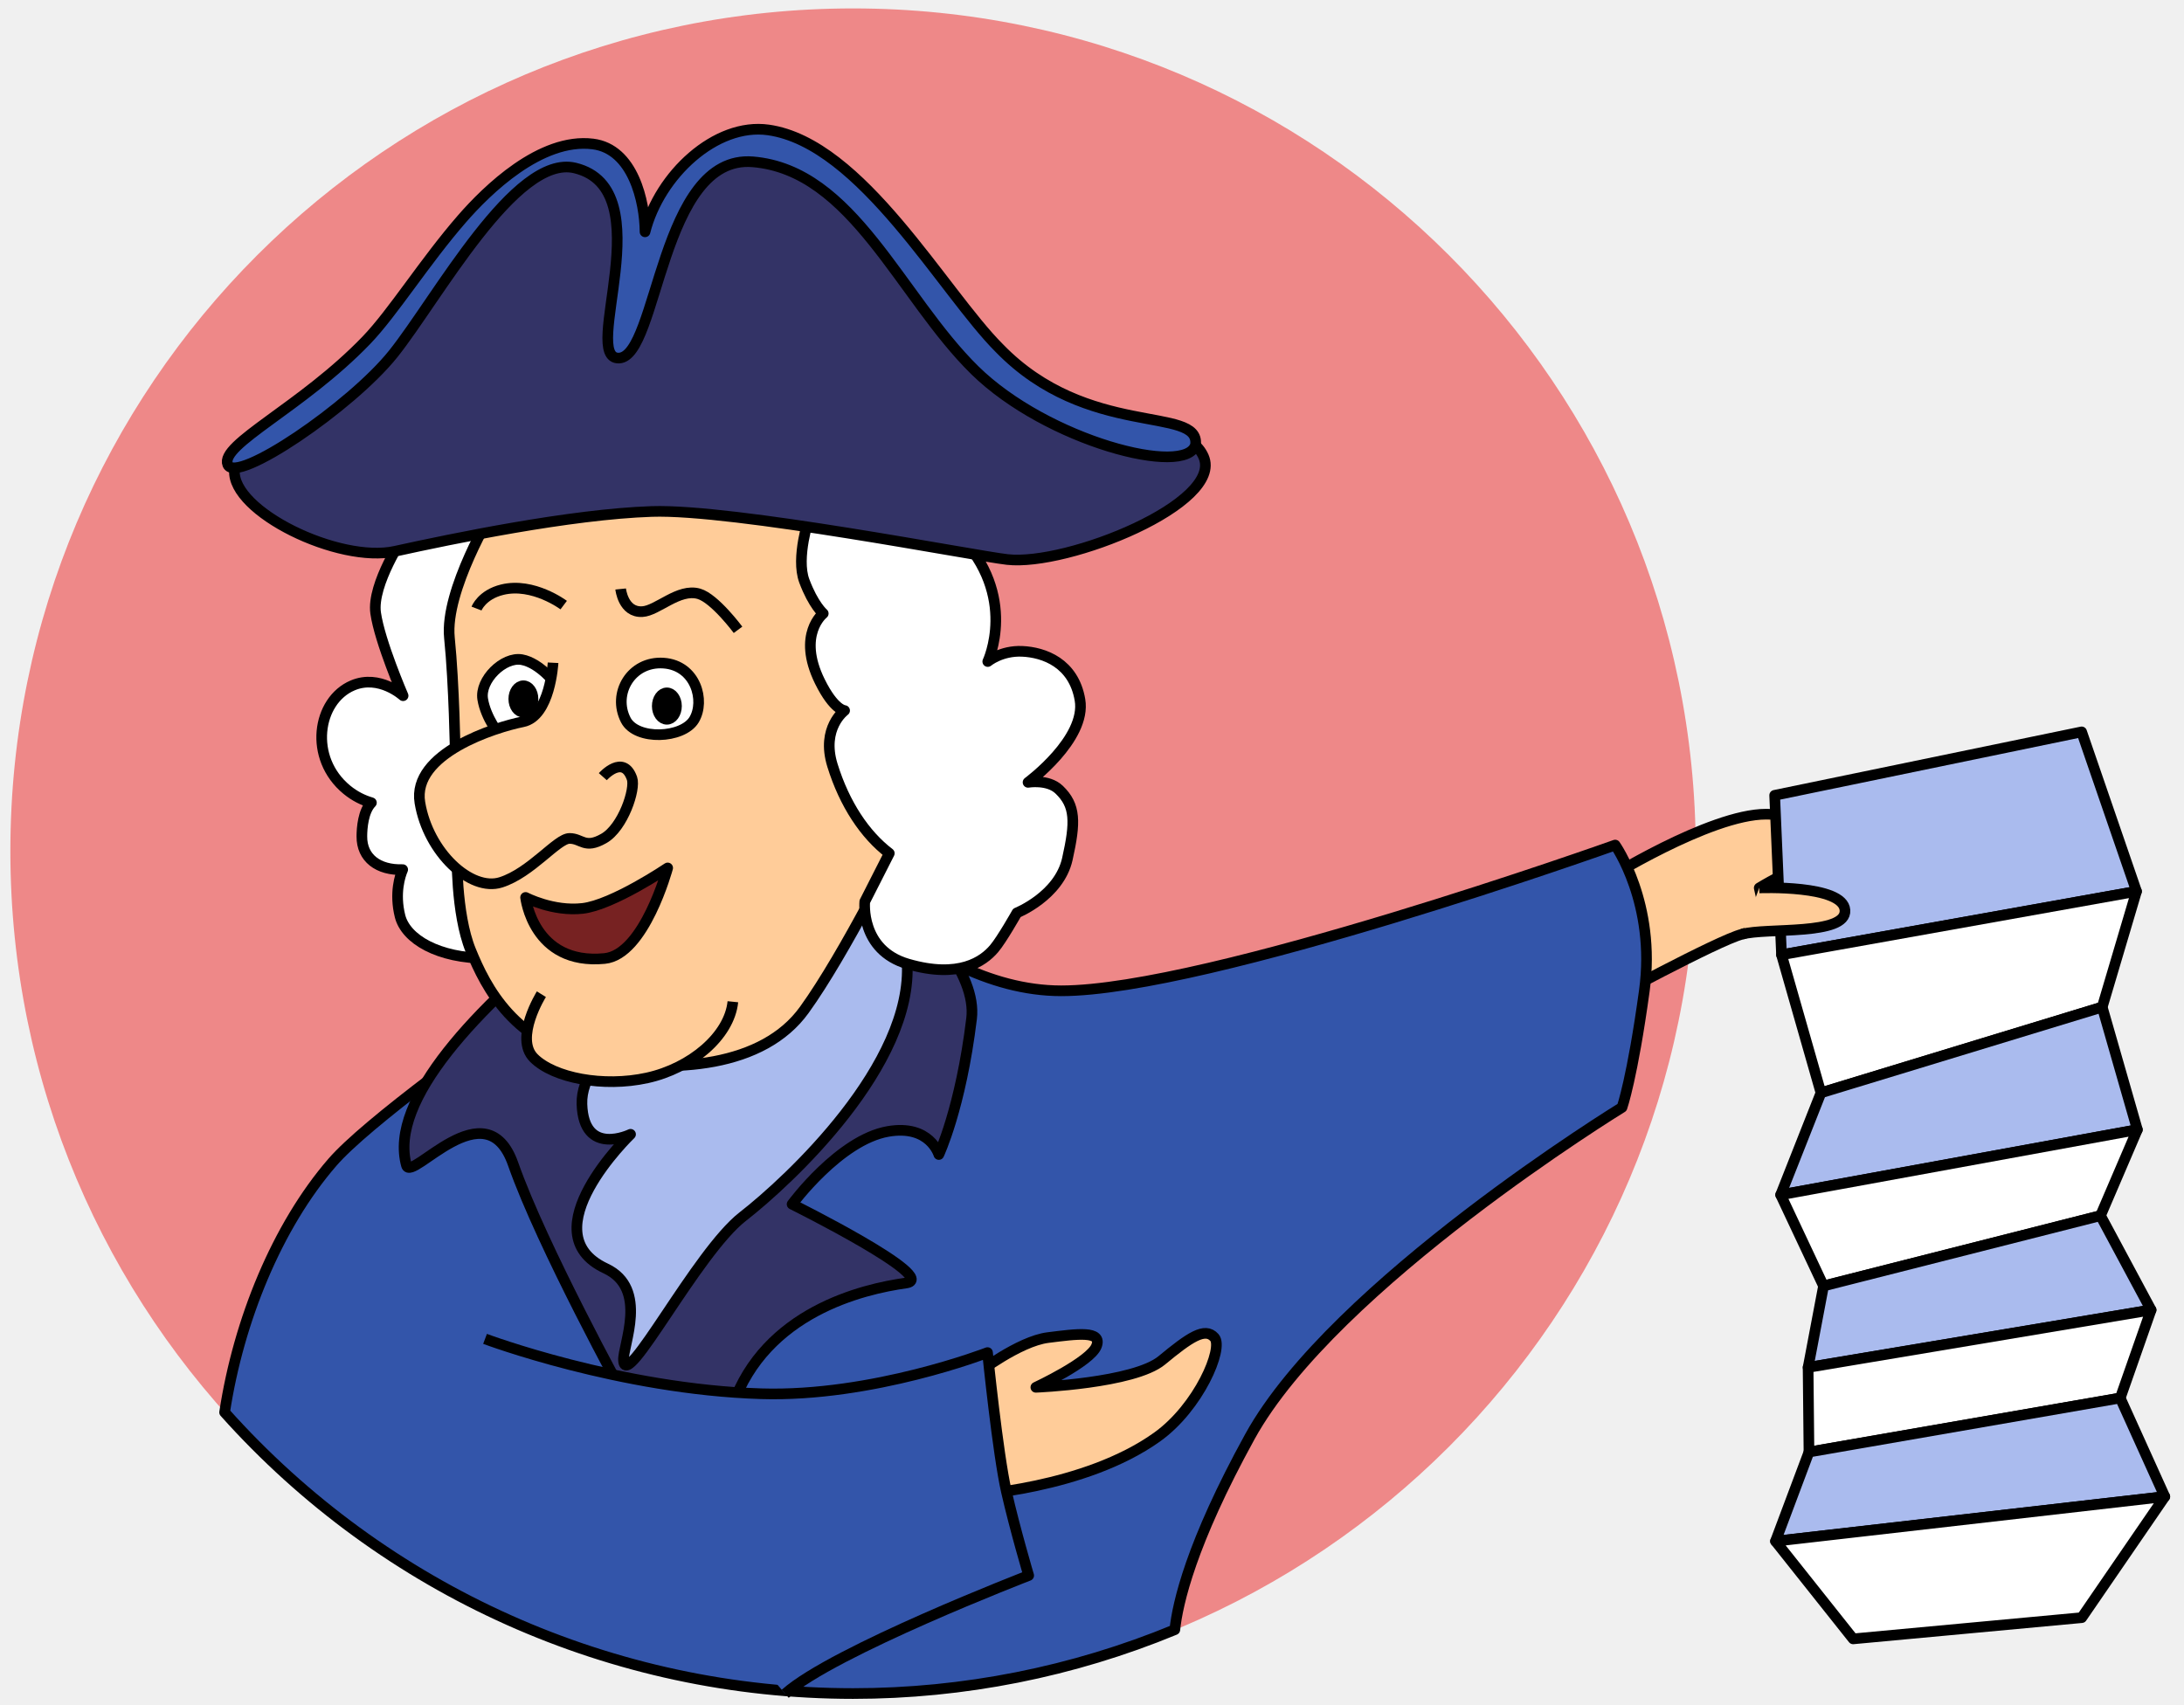
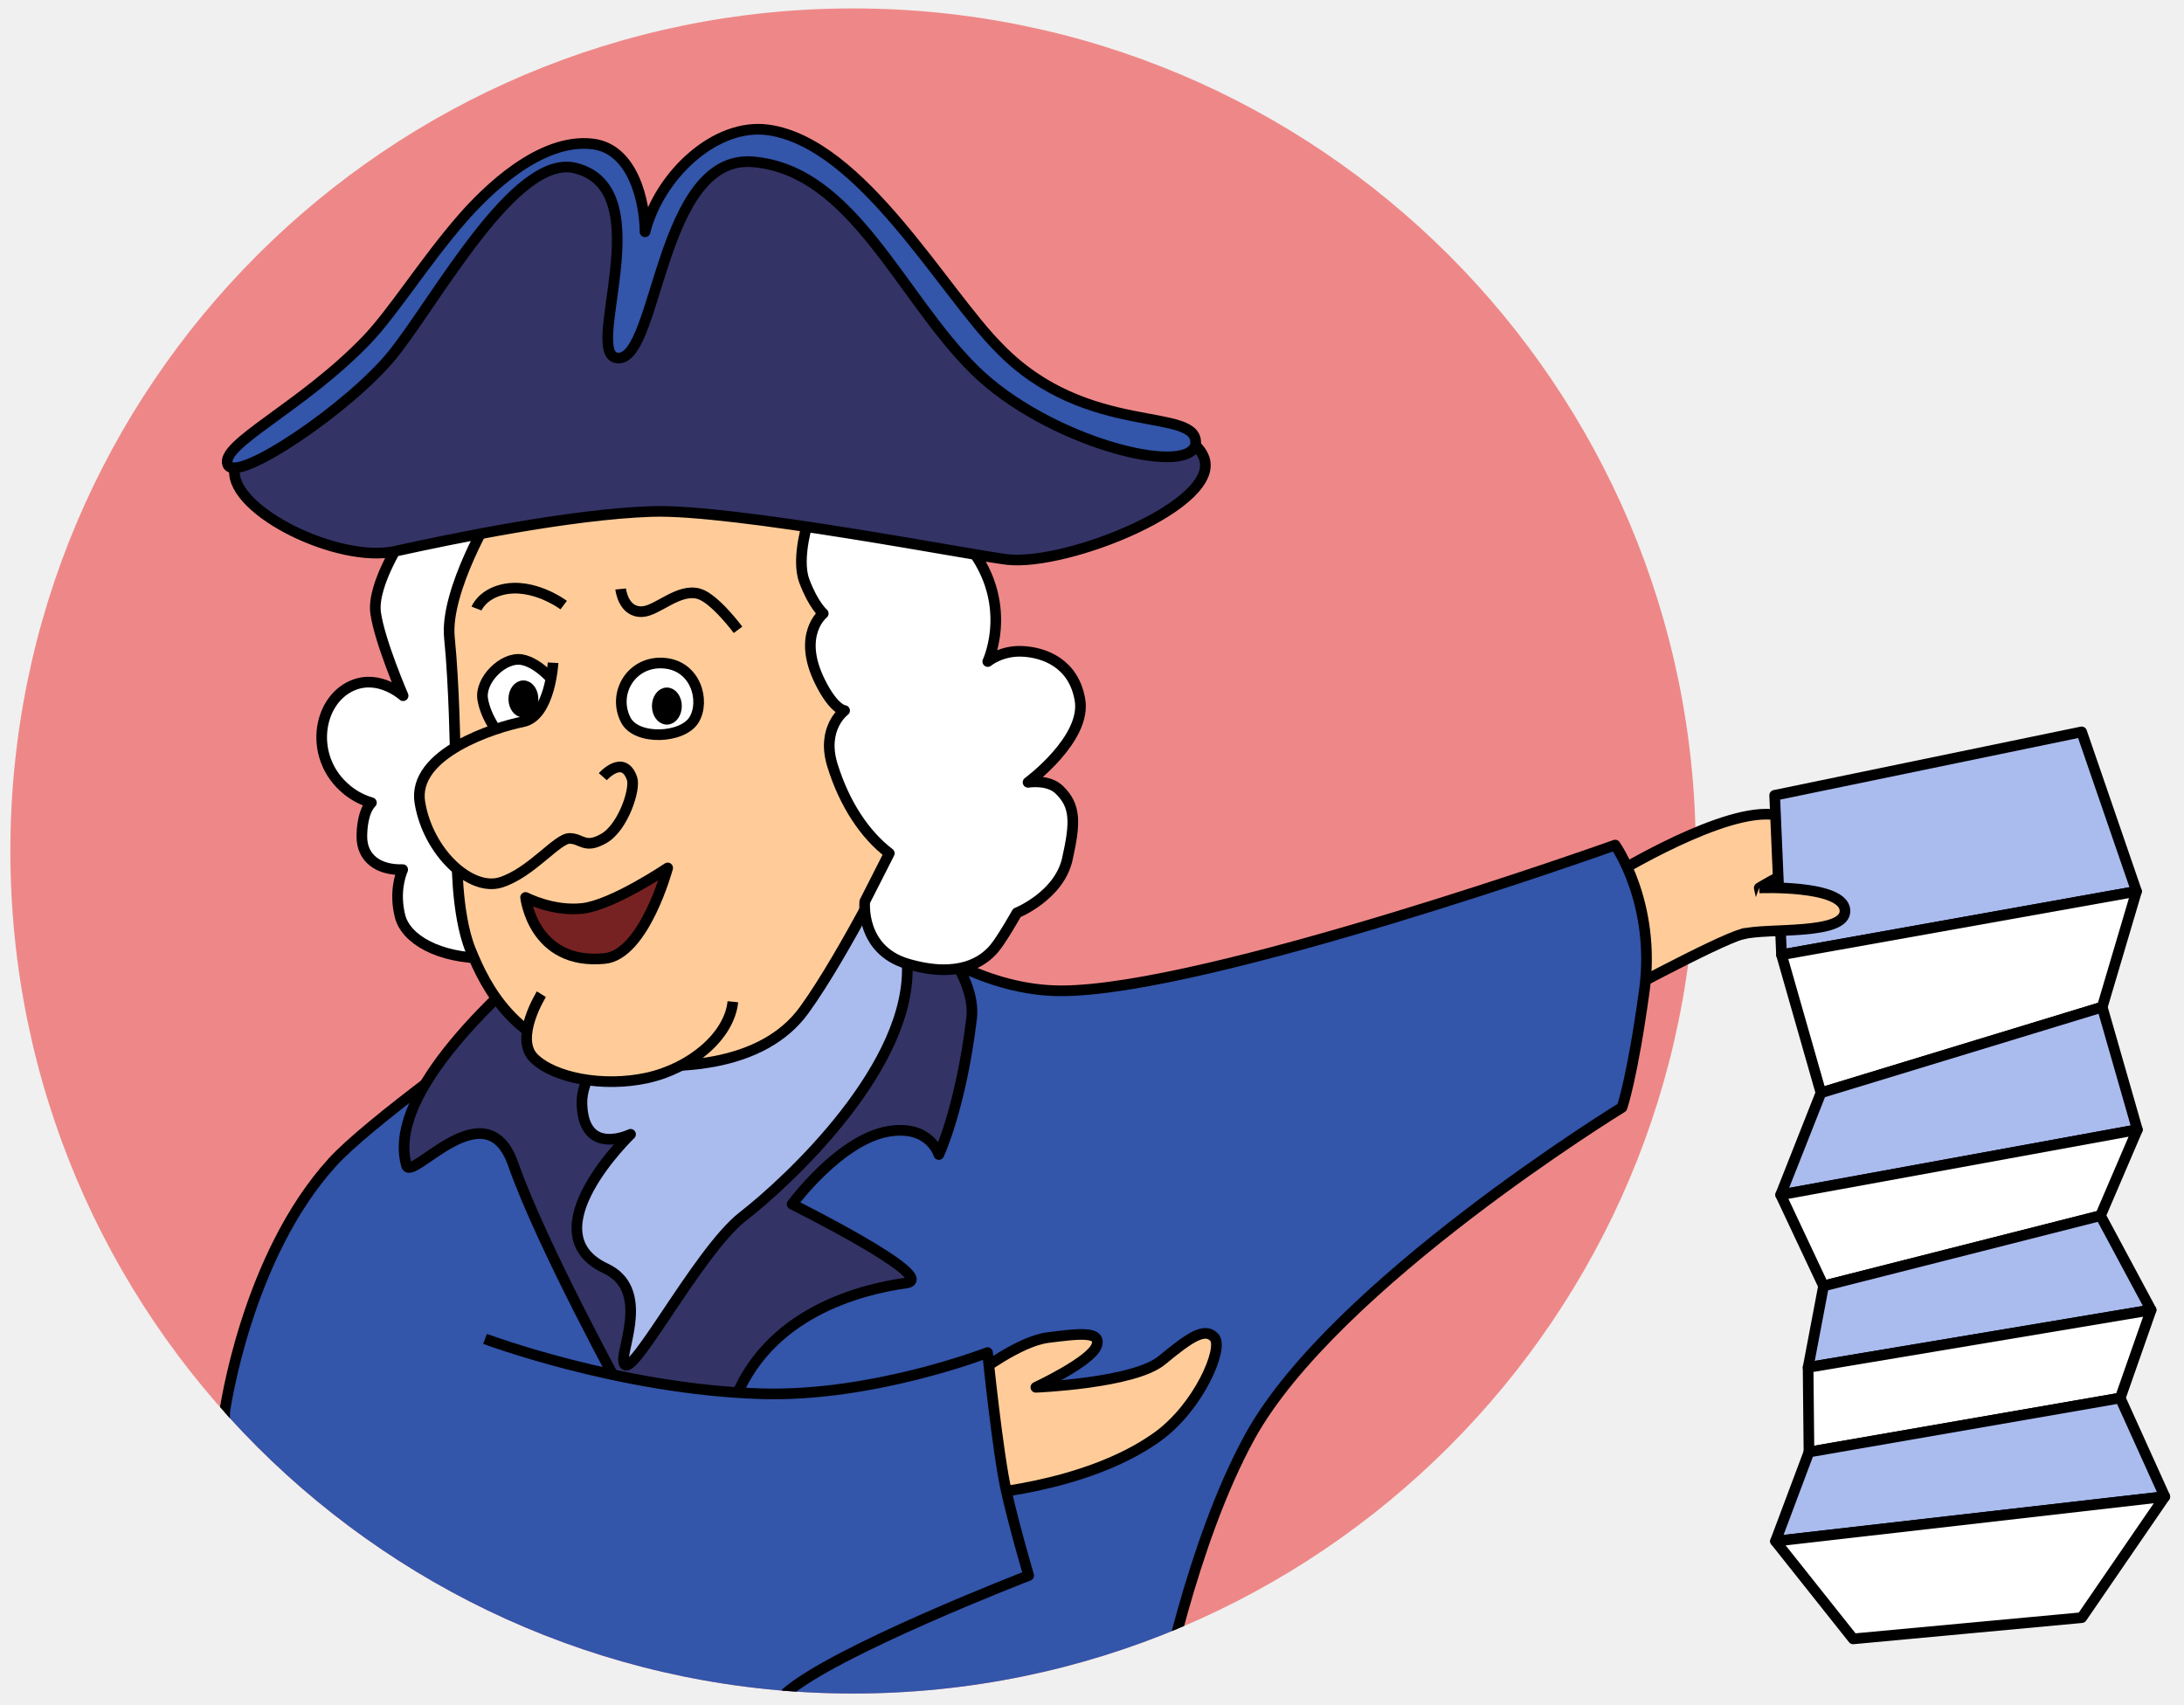
<svg xmlns="http://www.w3.org/2000/svg" width="205" height="160" viewBox="0 0 205 160" version="1.1">
-   <g style="stroke-linejoin:round" id="g27" transform="translate(-29,-29)">
-     <circle style="fill:#ee8888;stroke:none" cx="109.071" cy="108.889" r="79.098" id="circle1" />
-     <path style="fill:#ffcc99;stroke:#000000;stroke-width:1" d="m 179.481,111.713 c 0,0 9.98,-6.278 15.292,-6.278 5.312,0 6.439,3.863 4.346,4.507 -2.093,0.644 -4.99,2.415 -4.99,2.415 0.495,1.952 0.619,3.778 -1.61,4.346 -2.271,0.579 -13.36,6.6 -13.36,6.6 z" id="path1" />
-     <path style="fill:#aabbee;stroke:#000000;stroke-width:1" d="m 195.578,103.664 28.814,-5.956 5.151,14.97 -33.321,5.956 z" id="path2" />
-     <path style="fill:#ffffff;stroke:#000000;stroke-width:1" d="m 196.222,118.635 3.702,12.958 26.399,-8.048 3.219,-10.865 z" id="path3" />
-     <path style="fill:#aabbee;stroke:#000000;stroke-width:1" d="m 199.924,131.593 -3.783,9.578 33.482,-6.117 -3.3,-11.509 z" id="path4" />
-     <path style="fill:#ffffff;stroke:#000000;stroke-width:1" d="m 196.141,141.17 33.482,-6.117 -3.461,8.073 -25.997,6.6 z" id="path5" />
-     <path style="fill:#aabbee;stroke:#000000;stroke-width:1" d="m 200.166,149.726 25.997,-6.6 4.749,8.853 -32.194,5.392 z" id="path6" />
-     <path style="fill:#ffffff;stroke:#000000;stroke-width:1" d="m 198.717,157.372 32.194,-5.392 -2.897,8.266 -29.216,5.071 z" id="path7" />
-     <path style="fill:#aabbee;stroke:#000000;stroke-width:1" d="m 198.797,165.316 29.216,-5.071 4.185,9.256 -36.54,4.185 z" id="path8" />
-     <path style="fill:#ffffff;stroke:#000000;stroke-width:1" d="m 195.658,173.686 36.54,-4.185 -7.797,11.363 -21.456,1.992 z" id="path9" />
-     <path style="fill:#ffcc99;stroke:#000000;stroke-width:1" d="m 194.129,112.357 c 0,0 7.888,-0.322 8.048,2.093 0.161,2.415 -7.405,1.61 -9.658,2.254" id="path10" />
-     <path style="fill:#3355aa;stroke:#000000;stroke-width:1" d="m 103.423,106.562 c 0,0 -36.943,24.306 -43.221,31.55 -5.201,6.001 -8.81,14.882 -10.119,23.475 a 79.098,79.098 0 0 0 58.987,26.401 79.098,79.098 0 0 0 30.205,-5.994 c 0.255,-2.453 1.508,-8.068 7.046,-18.126 7.888,-14.326 34.93,-30.906 34.93,-30.906 0,0 0.966,-2.737 2.093,-10.946 1.127,-8.209 -2.737,-13.682 -2.737,-13.682 0,0 -38.31,13.682 -51.993,13.682 -13.682,0 -25.192,-15.453 -25.192,-15.453 z" id="path11" />
-     <path style="fill:#333366;stroke:#000000;stroke-width:1" d="m 101.188,103.465 c 0,0 20.033,12.748 19.008,21.171 -1.024,8.423 -3.073,12.748 -3.073,12.748 0,0 -0.844,-2.852 -4.781,-2.163 -4.553,0.797 -8.992,6.829 -8.992,6.829 0,0 13.969,6.944 10.699,7.398 -4.098,0.569 -13.203,2.732 -16.277,11.496 -3.073,8.764 -10.13,-0.797 -10.13,-0.797 0,0 -7.771,-14.151 -10.472,-21.854 -2.549,-7.269 -9.566,1.726 -10.016,0.114 -3.448,-12.355 34.033,-34.944 34.033,-34.944 z" id="path12" />
-     <path style="fill:#aabbee;stroke:#000000;stroke-width:1" d="m 91.618,123.613 c 0,0 -8.155,4.053 -7.994,9.043 0.161,4.99 4.562,2.831 4.562,2.831 0,0 -9.573,9.216 -2.329,12.597 4.056,1.893 1.589,7.212 1.669,8.62 0.175,3.07 6.851,-10.116 11.198,-13.496 4.346,-3.38 16.045,-14.256 15.417,-23.933 -0.309,-4.757 -13.255,-9.816 -13.255,-9.816 z" id="path13" />
-     <path style="fill:#ffcc99;stroke:#000000;stroke-width:1" d="m 120.652,157.986 c 0,0 3.984,-3.073 6.716,-3.415 2.732,-0.341 5.122,-0.683 4.553,0.797 -0.569,1.48 -5.691,3.87 -5.691,3.87 0,0 9.205,-0.368 11.823,-2.531 2.618,-2.163 4.052,-3.142 4.939,-2.139 0.887,1.002 -1.472,6.542 -5.379,9.337 -6.848,4.898 -17.529,5.463 -17.529,5.463 z" id="path14" />
-     <path style="fill:#3355aa;stroke:#000000;stroke-width:1" d="m 74.529,154.692 c 0,0 12.632,4.742 25.916,5.151 10.463,0.322 21.248,-3.863 21.248,-3.863 0,0 0.966,9.497 1.771,13.039 0.805,3.541 2.093,7.888 2.093,7.888 0,0 -18.351,7.083 -22.858,11.107" id="path15" />
-     <path style="fill:#ffffff;stroke:#000000;stroke-width:1" d="m 76.219,75.253 -9.254,3.984 c 0,0 -3.092,4.606 -2.705,7.312 0.387,2.706 2.577,7.763 2.577,7.763 0,0 -2.216,-2.032 -4.735,-0.966 -3.35,1.417 -4.155,6.829 -0.547,9.792 0.741,0.609 1.527,0.993 2.308,1.22 -0.775,0.778 -0.896,2.393 -0.896,3.16 -0.014,2.043 1.546,3.19 3.831,3.121 -0.237,0.538 -0.79,2.204 -0.25,4.364 0.54,2.159 3.585,3.965 8.175,3.965 3.031,-10.077 3.651,-30.103 1.496,-43.713 z" id="path16" />
-     <path style="fill:#ffcc99;stroke:#000000;stroke-width:1" d="m 71.893,108.999 c 0,0 -0.129,5.733 1.288,9.212 1.417,3.479 4.123,8.89 11.66,10.243 7.537,1.353 15.783,0.709 19.648,-4.638 3.865,-5.347 9.041,-15.903 9.041,-15.903 L 108.232,75.252 c -11.358,-0.271 -21.789,0.08 -32.933,1.66 0,0 -4.565,7.511 -4.114,11.956 0.451,4.445 0.548,10.951 0.548,10.951 z" id="path17" />
-     <path style="fill:none;stroke:#000000;stroke-width:1" d="m 73.729,86.13 c 0,0 0.498,-1.303 2.416,-1.772 2.899,-0.709 5.766,1.449 5.766,1.449" id="path18" />
-     <path style="fill:none;stroke:#000000;stroke-width:1" d="m 87.258,84.294 c 0,0 0.225,2.223 2.029,2.126 1.428,-0.076 3.414,-2.223 5.315,-1.675 1.481,0.427 3.672,3.382 3.672,3.382" id="path19" />
-     <path style="fill:#ffffff;stroke:#000000;stroke-width:1" d="m 77.981,90.929 c -1.707,-0.306 -3.962,1.9 -3.672,3.704 0.29,1.804 1.643,3.446 1.643,3.446 l 3.543,-1.288 1.707,-3.543 c 0,0 -1.514,-2.013 -3.221,-2.319 z" id="path20" />
-     <ellipse style="fill:#000000;stroke:#000000;stroke-width:1" cx="78.128" cy="94.618" rx="0.902" ry="1.24" id="ellipse20" />
-     <path style="fill:#ffffff;stroke:#000000;stroke-width:1" d="m 91.284,91.252 c -3.028,-0.209 -4.834,2.848 -3.543,5.347 0.999,1.933 5.347,1.739 6.41,-0.032 1.063,-1.772 0.161,-5.105 -2.867,-5.315 z" id="path21" />
-     <ellipse style="fill:#000000;stroke:#000000;stroke-width:1" cx="91.595" cy="95.286" rx="0.902" ry="1.24" id="ellipse21" />
-     <path style="fill:#772222;stroke:#000000;stroke-width:1" d="m 78.335,113.251 c 0,0 2.568,1.347 5.347,1.031 2.834,-0.322 7.988,-3.801 7.988,-3.801 0,0 -2.194,8.145 -5.927,8.504 -6.7,0.644 -7.408,-5.733 -7.408,-5.733 z" id="path22" />
-     <path style="fill:#ffcc99;stroke:#000000;stroke-width:1" d="m 80.912,91.219 c 0,0 -0.258,5.025 -2.834,5.54 -2.577,0.515 -10.436,2.963 -9.663,7.602 0.773,4.638 4.767,8.375 7.602,7.473 2.834,-0.902 5.282,-4.123 6.442,-4.123 1.16,0 1.417,1.031 3.221,0 1.804,-1.031 2.996,-4.638 2.641,-5.637 -0.823,-2.32 -2.738,-0.161 -2.738,-0.161" id="path23" />
-     <path style="fill:#ffcc99;stroke:#000000;stroke-width:1" d="m 79.817,122.334 c 0,0 -2.577,4.123 -0.709,5.991 1.868,1.868 6.506,2.77 10.629,1.868 4.123,-0.902 7.73,-3.93 8.053,-7.151" id="path24" />
-     <path style="fill:#ffffff;stroke:#000000;stroke-width:1" d="m 110.516,76.886 c -3.024,0.097 -5.563,0.689 -5.563,0.689 0,0 -1.276,3.781 -0.456,5.968 0.851,2.271 1.777,3.052 1.777,3.052 0,0 -2.497,1.955 -0.319,6.377 1.334,2.708 2.323,2.733 2.323,2.733 0,0 -2.231,1.631 -1.139,5.147 1.132,3.646 3.043,6.51 5.334,8.256 l -2.301,4.53 c 0,0 -0.472,4.545 4.046,5.862 4.801,1.399 7.074,-0.247 8.086,-1.432 0.728,-0.852 2.145,-3.368 2.145,-3.368 0,0 3.963,-1.595 4.738,-5.057 0.774,-3.462 0.787,-5.02 -0.775,-6.514 -1.048,-1.002 -2.915,-0.683 -2.915,-0.683 0,0 5.503,-4.065 4.874,-7.744 -0.592,-3.462 -3.371,-4.464 -5.421,-4.555 -1.983,-0.088 -3.234,0.957 -3.234,0.957 0,0 2.915,-6.15 -2.733,-11.935 -1.935,-1.982 -5.443,-2.381 -8.467,-2.284 z" id="path25" />
-     <path style="fill:#333366;stroke:#000000;stroke-width:1" d="m 90.175,77.017 c 7.666,-0.258 30.159,4.145 33.37,4.509 5.669,0.644 20.357,-5.282 18.424,-9.663 -1.933,-4.381 -12.14,-1.22 -20.669,-9.554 -5.088,-4.972 -13.049,-20.364 -20.97,-19.346 -9.019,1.16 -11.733,11.868 -11.733,11.868 0,0 0.559,-10.586 -4.327,-10.921 -9.405,-0.644 -14.39,12.725 -19.381,17.912 -5.813,6.041 -13.697,8.554 -13.882,11.329 -0.258,3.865 9.792,8.761 15.074,7.602 5.354,-1.175 16.427,-3.479 24.093,-3.736 z" id="path26" />
-     <path style="fill:#3355aa;stroke:#000000;stroke-width:1" d="m 84.649,42.517 c -4.913,-0.61 -9.951,4.344 -12.285,7.026 -3.515,4.038 -6.478,8.805 -8.974,11.399 -6.066,6.304 -13.782,9.779 -13.014,11.672 0.768,1.893 11.559,-5.425 15.526,-10.384 4.123,-5.154 11.477,-18.813 17.072,-17.458 8.246,1.997 0.451,17.973 4.123,17.844 3.672,-0.129 3.881,-19.14 12.562,-18.424 9.396,0.774 13.819,12.671 20.841,19.564 6.789,6.664 19.897,10.069 20.721,6.99 0.426,-3.692 -10.117,-0.507 -18.409,-9.053 -5.275,-5.256 -12.931,-19.247 -21.685,-20.494 -4.958,-0.707 -10.24,4.253 -11.582,9.564 -0.019,-2.813 -1.109,-7.776 -4.896,-8.246 z" id="path27" />
+   <defs>
+     <clipPath id="clip">
+       <circle cx="109.071" cy="108.889" r="79.098" />
+     </clipPath>
+   </defs>
+   <g style="stroke-linejoin: round" id="page1" transform="translate(-29,-29)">
+     <circle style="fill: #ee8888; stroke: none;" cx="109.071" cy="108.889" r="79.098" />
+     <path style="fill: #ffcc99; stroke: #000000; stroke-width: 1;" d="m 179.481 111.713 c 0 0 9.98 -6.278 15.292 -6.278 5.312 0 6.439 3.863 4.346 4.507 -2.093 0.644 -4.99 2.415 -4.99 2.415 0.495 1.952 0.619 3.778 -1.61 4.346 -2.271 0.579 -13.36 6.6 -13.36 6.6 z" />
+     <path style="fill: #aabbee; stroke: #000000; stroke-width: 1" d="m 195.578 103.664 28.814 -5.956 5.151 14.97 -33.321 5.956 z" />
+     <path style="fill: #ffffff; stroke: #000000; stroke-width: 1;" d="m 196.222 118.635 3.702 12.958 26.399 -8.048 3.219 -10.865 z" />
+     <path style="fill: #aabbee; stroke: #000000; stroke-width: 1;" d="m 199.924 131.593 -3.783 9.578 33.482 -6.117 -3.3 -11.509 z" />
+     <path style="fill: #ffffff; stroke: #000000; stroke-width: 1;" d="m 196.141 141.17 33.482 -6.117 -3.461 8.073 -25.997 6.6 z" />
+     <path style="fill: #aabbee; stroke: #000000; stroke-width: 1;" d="m 200.166 149.726 25.997 -6.6 4.749 8.853 -32.194 5.392 z" />
+     <path style="fill: #ffffff; stroke: #000000; stroke-width: 1;" d="m 198.717 157.372 32.194 -5.392 -2.897 8.266 -29.216 5.071 z" />
+     <path style="fill: #aabbee; stroke: #000000; stroke-width: 1;" d="m 198.797 165.316 29.216 -5.071 4.185 9.256 -36.54 4.185 z" />
+     <path style="fill: #ffffff; stroke: #000000; stroke-width: 1;" d="m 195.658 173.686 36.54 -4.185 -7.797 11.363 -21.456 1.992 z" />
+     <path style="fill: #ffcc99; stroke: #000000; stroke-width: 1;" d="m 194.129 112.357 c 0 0 7.888 -0.322 8.048 2.093 0.161 2.415 -7.405 1.61 -9.658 2.254" />
+     <path style="fill: #3355aa; stroke: #000000; stroke-width: 1;" clip-path="url(#clip)" d="m 103.423 106.562 c 0 0 -36.768 24.461 -43.221 31.55 -8.116 8.916 -10.119 23.475 -10.119 23.475 v 27.401 h 87.804 c 0 0 2.897 -15.062 8.434 -25.12 7.888 -14.326 34.93 -30.906 34.93 -30.906 0 0 0.966 -2.737 2.093 -10.946 1.127 -8.209 -2.737 -13.682 -2.737 -13.682 0 0 -38.31 13.682 -51.993 13.682 -13.682 0 -25.192 -15.453 -25.192 -15.453 z" />
+     <path style="fill: #333366; stroke: #000000; stroke-width: 1;" d="m 101.188 103.465 c 0 0 20.033 12.748 19.008 21.171 -1.024 8.423 -3.073 12.748 -3.073 12.748 0 0 -0.844 -2.852 -4.781 -2.163 -4.553 0.797 -8.992 6.829 -8.992 6.829 0 0 13.969 6.944 10.699 7.398 -4.098 0.569 -13.203 2.732 -16.277 11.496 -3.073 8.764 -10.13 -0.797 -10.13 -0.797 0 0 -7.771 -14.151 -10.472 -21.854 -2.549 -7.269 -9.566 1.726 -10.016 0.114 -3.448 -12.355 34.033 -34.944 34.033 -34.944 z" />
+     <path style="fill: #aabbee; stroke: #000000; stroke-width: 1;" d="m 91.618 123.613 c 0 0 -8.155 4.053 -7.994 9.043 0.161 4.99 4.562 2.831 4.562 2.831 0 0 -9.573 9.216 -2.329 12.597 4.056 1.893 1.589 7.212 1.669 8.62 0.175 3.07 6.851 -10.116 11.198 -13.496 4.346 -3.38 16.045 -14.256 15.417 -23.933 -0.309 -4.757 -13.255 -9.816 -13.255 -9.816 z" />
+     <path style="fill: #ffcc99; stroke: #000000; stroke-width: 1;" d="m 120.652 157.986 c 0 0 3.984 -3.073 6.716 -3.415 2.732 -0.341 5.122 -0.683 4.553 0.797 -0.569 1.48 -5.691 3.87 -5.691 3.87 0 0 9.205 -0.368 11.823 -2.531 2.618 -2.163 4.052 -3.142 4.939 -2.139 0.887 1.002 -1.472 6.542 -5.379 9.337 -6.848 4.898 -17.529 5.463 -17.529 5.463 z" />
+     <path style="fill: #3355aa; stroke: #000000; stroke-width: 1;" clip-path="url(#clip)" d="m 74.529 154.692 c 0 0 12.632 4.742 25.916 5.151 10.463 0.322 21.248 -3.863 21.248 -3.863 0 0 0.966 9.497 1.771 13.039 0.805 3.541 2.093 7.888 2.093 7.888 0 0 -18.351 7.083 -22.858 11.107" />
+     <path style="fill: #ffffff; stroke: #000000; stroke-width: 1;" d="m 76.219 75.253 -9.254 3.984 c 0 0 -3.092 4.606 -2.705 7.312 0.387 2.706 2.577 7.763 2.577 7.763 0 0 -2.216 -2.032 -4.735 -0.966 -3.35 1.417 -4.155 6.829 -0.547 9.792 0.741 0.609 1.527 0.993 2.308 1.22 -0.775 0.778 -0.896 2.393 -0.896 3.16 -0.014 2.043 1.546 3.19 3.831 3.121 -0.237 0.538 -0.79 2.204 -0.25 4.364 0.54 2.159 3.585 3.965 8.175 3.965 3.031 -10.077 3.651 -30.103 1.496 -43.713 z" />
+     <path style="fill: #ffcc99; stroke: #000000; stroke-width: 1;" d="m 71.893 108.999 c 0 0 -0.129 5.733 1.288 9.212 1.417 3.479 4.123 8.89 11.66 10.243 7.537 1.353 15.783 0.709 19.648 -4.638 3.865 -5.347 9.041 -15.903 9.041 -15.903 L 108.232 75.252 c -11.358 -0.271 -21.789 0.08 -32.933 1.66 0 0 -4.565 7.511 -4.114 11.956 0.451 4.445 0.548 10.951 0.548 10.951 z" />
+     <path style="fill:none; stroke: #000000; stroke-width: 1;" d="m 73.729 86.13 c 0 0 0.498 -1.303 2.416 -1.772 2.899 -0.709 5.766 1.449 5.766 1.449" />
+     <path style="fill:none; stroke: #000000; stroke-width: 1;" d="m 87.258 84.294 c 0 0 0.225 2.223 2.029 2.126 1.428 -0.076 3.414 -2.223 5.315 -1.675 1.481 0.427 3.672 3.382 3.672 3.382" />
+     <path style="fill: #ffffff; stroke: #000000; stroke-width: 1;" d="m 77.981 90.929 c -1.707 -0.306 -3.962 1.9 -3.672 3.704 0.29 1.804 1.643 3.446 1.643 3.446 l 3.543 -1.288 1.707 -3.543 c 0 0 -1.514 -2.013 -3.221 -2.319 z" />
+     <ellipse style="fill: #000000; stroke: #000000; stroke-width: 1;" cx="78.128" cy="94.618" rx="0.902" ry="1.24" />
+     <path style="fill: #ffffff; stroke: #000000; stroke-width: 1;" d="m 91.284 91.252 c -3.028 -0.209 -4.834 2.848 -3.543 5.347 0.999 1.933 5.347 1.739 6.41 -0.032 1.063 -1.772 0.161 -5.105 -2.867 -5.315 z" />
+     <ellipse style="fill: #000000; stroke: #000000; stroke-width: 1;" cx="91.595" cy="95.286" rx="0.902" ry="1.24" />
+     <path style="fill: #772222; stroke: #000000; stroke-width: 1;" d="m 78.335 113.251 c 0 0 2.568 1.347 5.347 1.031 2.834 -0.322 7.988 -3.801 7.988 -3.801 0 0 -2.194 8.145 -5.927 8.504 -6.7 0.644 -7.408 -5.733 -7.408 -5.733 z" />
+     <path style="fill: #ffcc99; stroke: #000000; stroke-width: 1;" d="m 80.912 91.219 c 0 0 -0.258 5.025 -2.834 5.54 -2.577 0.515 -10.436 2.963 -9.663 7.602 0.773 4.638 4.767 8.375 7.602 7.473 2.834 -0.902 5.282 -4.123 6.442 -4.123 1.16 0 1.417 1.031 3.221 0 1.804 -1.031 2.996 -4.638 2.641 -5.637 -0.823 -2.32 -2.738 -0.161 -2.738 -0.161" />
+     <path style="fill: #ffcc99; stroke: #000000; stroke-width: 1;" d="m 79.817 122.334 c 0 0 -2.577 4.123 -0.709 5.991 1.868 1.868 6.506 2.77 10.629 1.868 4.123 -0.902 7.73 -3.93 8.053 -7.151" />
+     <path style="fill: #ffffff; stroke: #000000; stroke-width: 1;" d="m 110.516 76.886 c -3.024 0.097 -5.563 0.689 -5.563 0.689 0 0 -1.276 3.781 -0.456 5.968 0.851 2.271 1.777 3.052 1.777 3.052 0 0 -2.497 1.955 -0.319 6.377 1.334 2.708 2.323 2.733 2.323 2.733 0 0 -2.231 1.631 -1.139 5.147 1.132 3.646 3.043 6.51 5.334 8.256 l -2.301 4.53 c 0 0 -0.472 4.545 4.046 5.862 4.801 1.399 7.074 -0.247 8.086 -1.432 0.728 -0.852 2.145 -3.368 2.145 -3.368 0 0 3.963 -1.595 4.738 -5.057 0.774 -3.462 0.787 -5.02 -0.775 -6.514 -1.048 -1.002 -2.915 -0.683 -2.915 -0.683 0 0 5.503 -4.065 4.874 -7.744 -0.592 -3.462 -3.371 -4.464 -5.421 -4.555 -1.983 -0.088 -3.234 0.957 -3.234 0.957 0 0 2.915 -6.15 -2.733 -11.935 -1.935 -1.982 -5.443 -2.381 -8.467 -2.284 z" />
+     <path style="fill: #333366; stroke: #000000; stroke-width: 1;" d="m 90.175 77.017 c 7.666 -0.258 30.159 4.145 33.37 4.509 5.669 0.644 20.357 -5.282 18.424 -9.663 -1.933 -4.381 -12.14 -1.22 -20.669 -9.554 -5.088 -4.972 -13.049 -20.364 -20.97 -19.346 -9.019 1.16 -11.733 11.868 -11.733 11.868 0 0 0.559 -10.586 -4.327 -10.921 -9.405 -0.644 -14.39 12.725 -19.381 17.912 -5.813 6.041 -13.697 8.554 -13.882 11.329 -0.258 3.865 9.792 8.761 15.074 7.602 5.354 -1.175 16.427 -3.479 24.093 -3.736 z" />
+     <path style="fill: #3355aa; stroke: #000000; stroke-width: 1;" d="m 84.649 42.517 c -4.913 -0.61 -9.951 4.344 -12.285 7.026 -3.515 4.038 -6.478 8.805 -8.974 11.399 -6.066 6.304 -13.782 9.779 -13.014 11.672 0.768 1.893 11.559 -5.425 15.526 -10.384 4.123 -5.154 11.477 -18.813 17.072 -17.458 8.246 1.997 0.451 17.973 4.123 17.844 3.672 -0.129 3.881 -19.14 12.562 -18.424 9.396 0.774 13.819 12.671 20.841 19.564 6.789 6.664 19.897 10.069 20.721 6.99 0.426 -3.692 -10.117 -0.507 -18.409 -9.053 -5.275 -5.256 -12.931 -19.247 -21.685 -20.494 -4.958 -0.707 -10.24 4.253 -11.582 9.564 -0.019 -2.813 -1.109 -7.776 -4.896 -8.246 z" />
  </g>
</svg>
